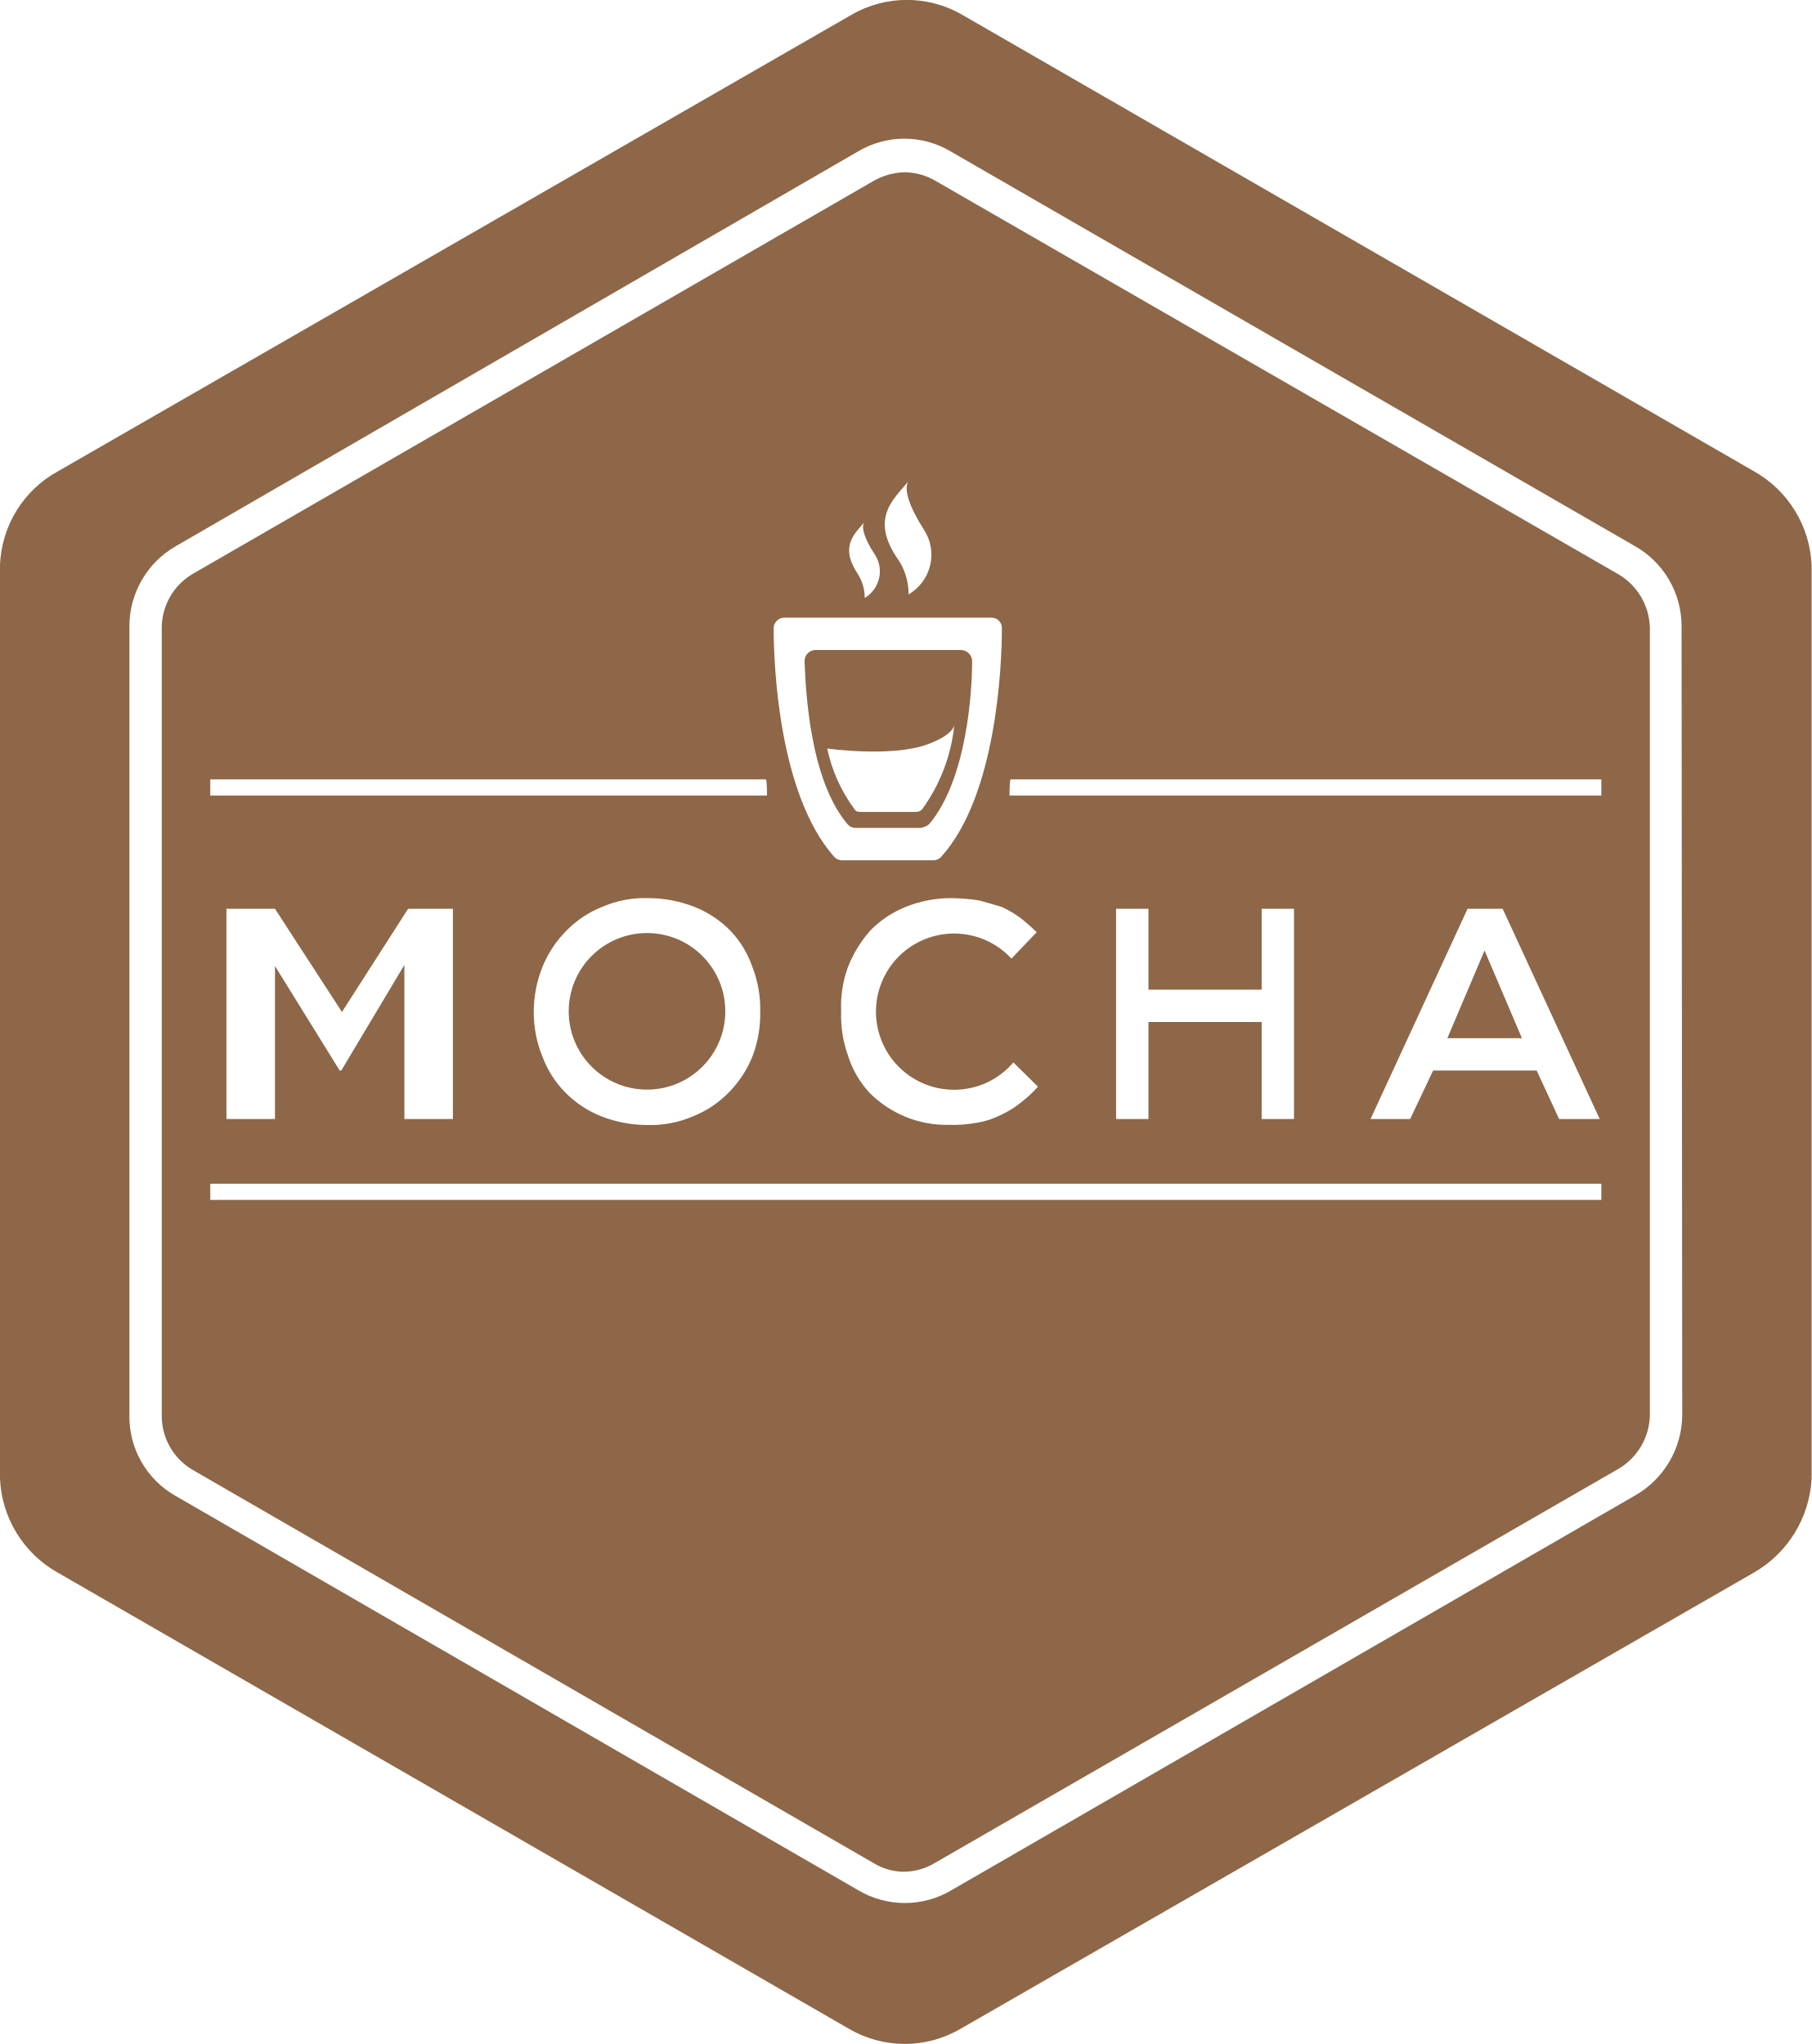
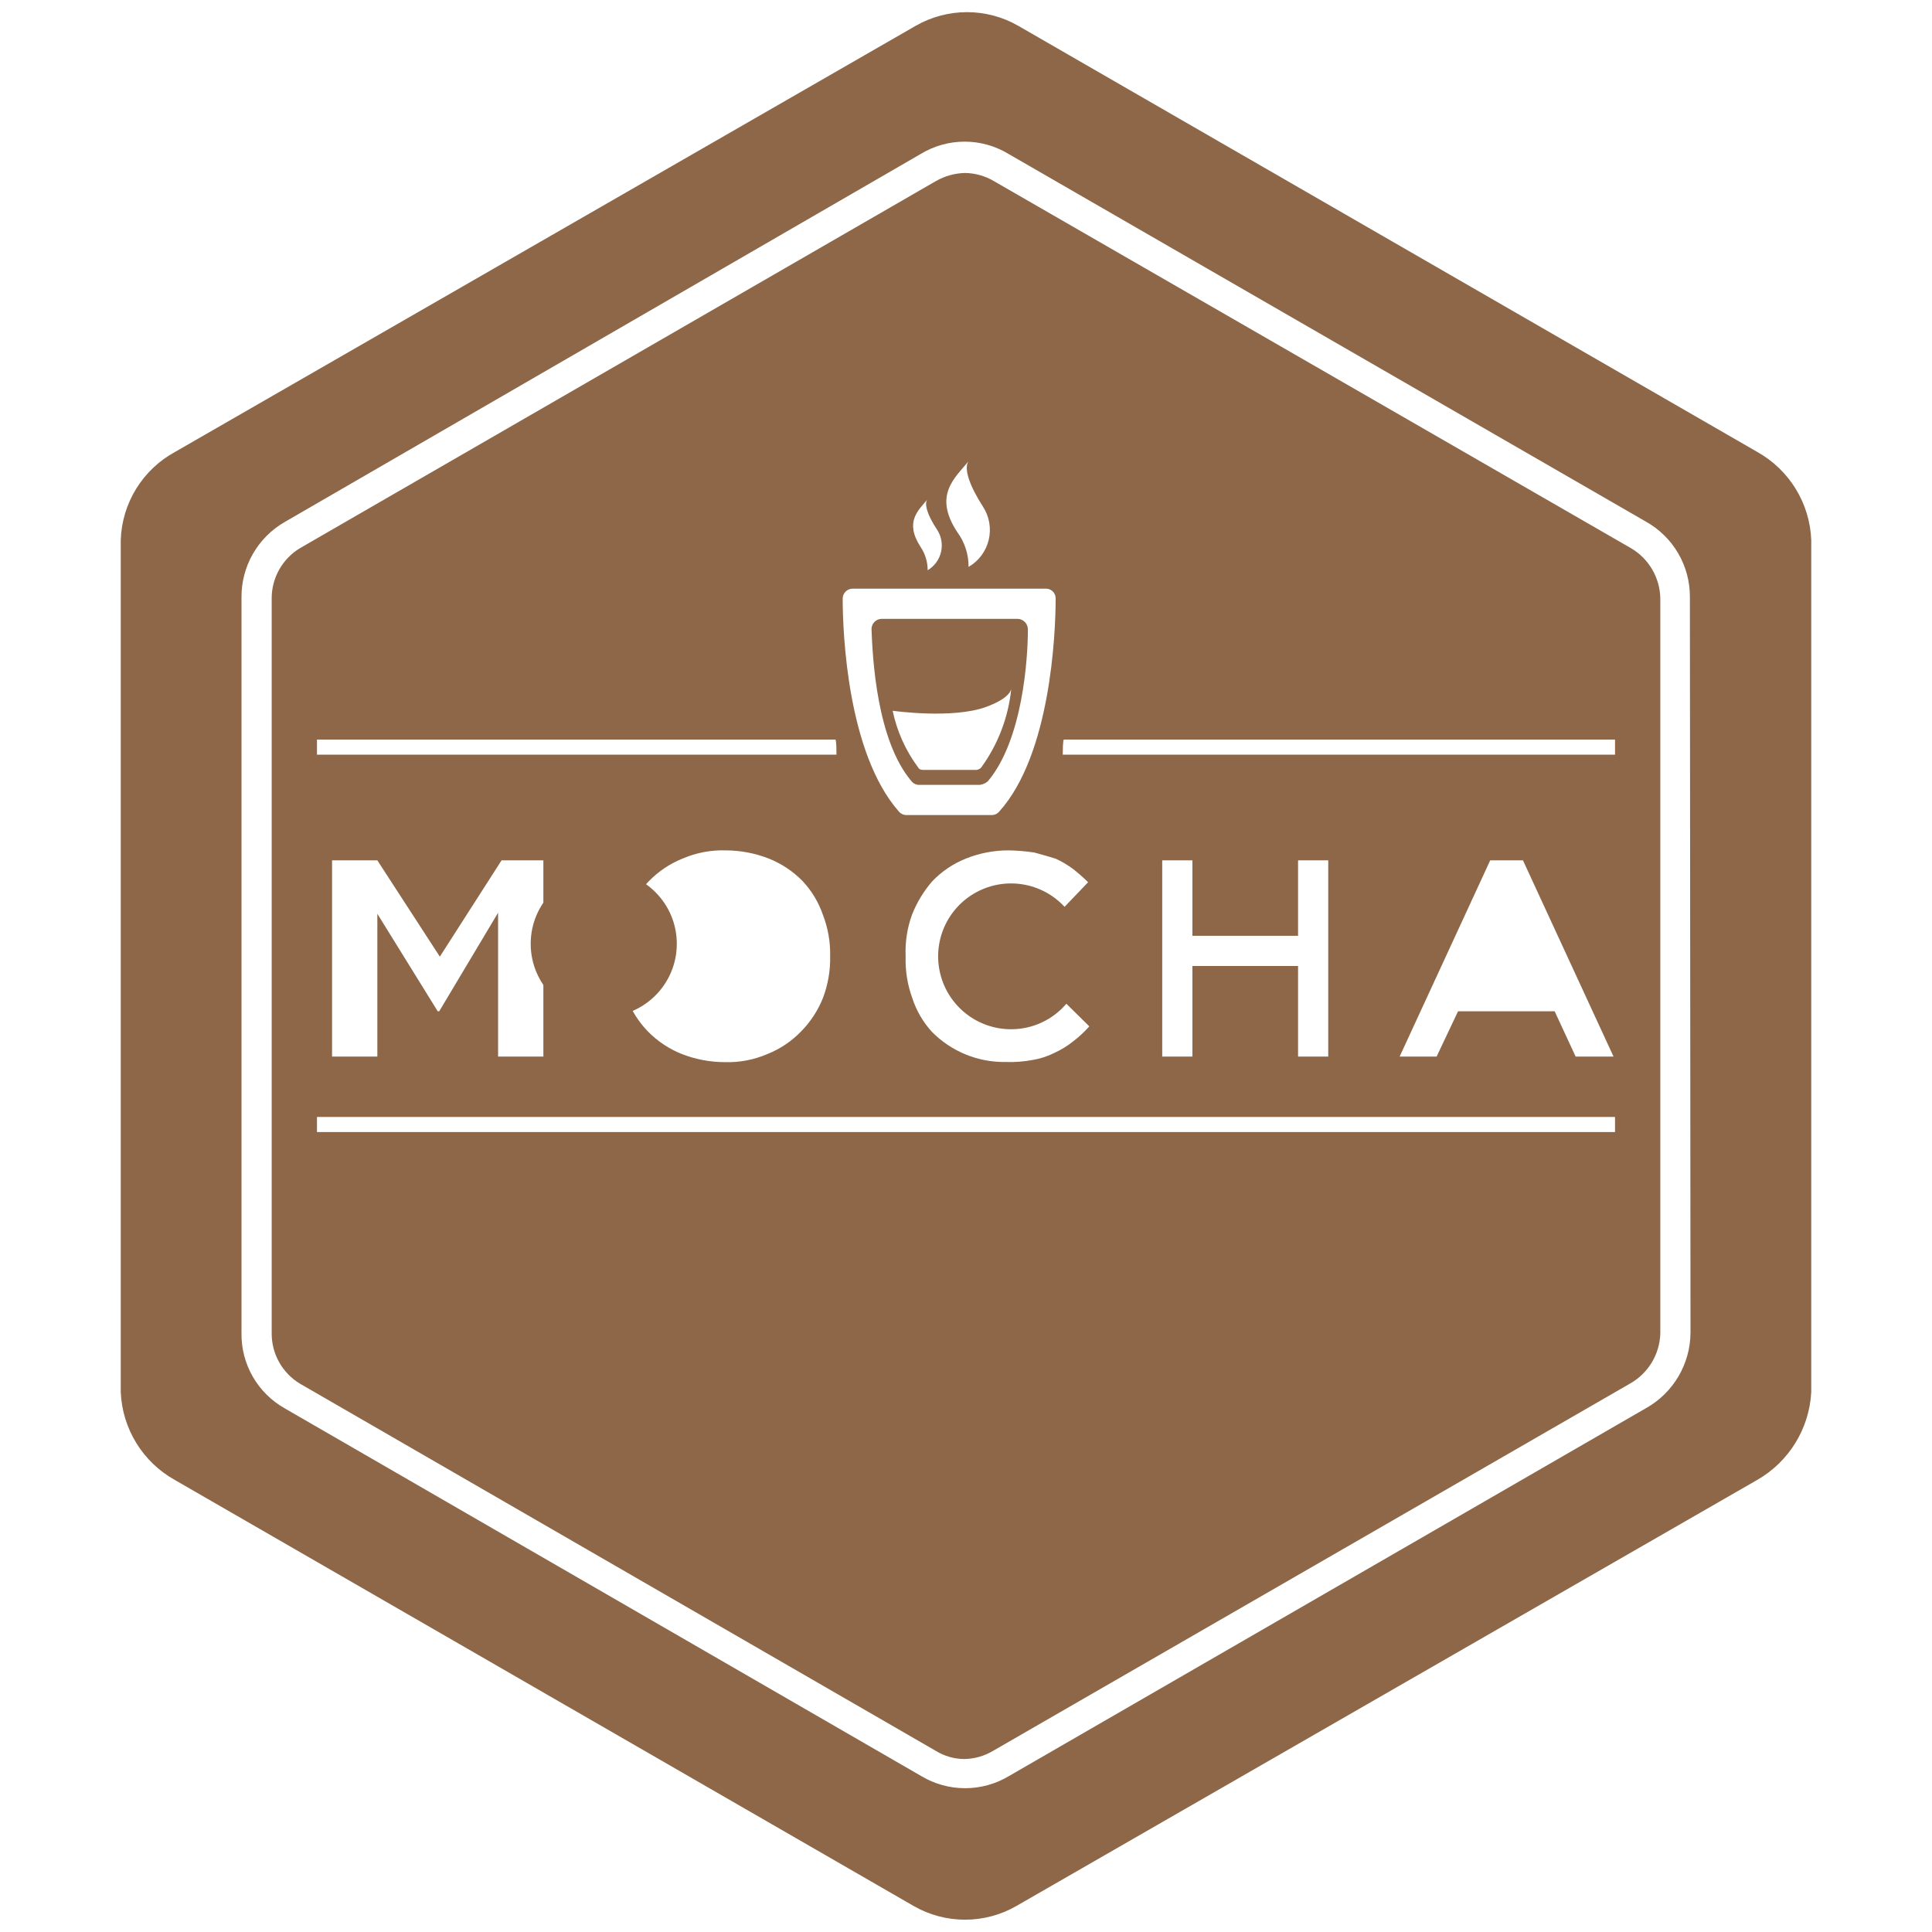
- <svg xmlns="http://www.w3.org/2000/svg" id="Layer_1" data-name="Layer 1" viewBox="0 0 112 126.38">
-   <defs>
-     <style>.cls-1{fill:#8d6748;}</style>
-   </defs>
+ <svg xmlns="http://www.w3.org/2000/svg" id="Layer_1" data-name="Layer 1" viewBox="0 0 128 128">
  <g id="plain">
-     <polygon class="cls-1" points="91.78 58.77 89.48 64.19 94.09 64.19 91.78 58.77" />
-     <path class="cls-1" d="M60.91,52h4a1,1,0,0,0,.54-.24C67.77,49,68.1,43.6,68.1,41.7a.7.7,0,0,0-.68-.7h-9a.68.68,0,0,0-.68.68c.07,1.9.34,7.36,2.65,10.08A.65.65,0,0,0,60.91,52Zm4.41-5.16C67,46.23,67,45.62,67,45.62a10.69,10.69,0,0,1-2,5.24.51.51,0,0,1-.41.15H61.25c-.14,0-.34,0-.41-.15a9.6,9.6,0,0,1-1.7-3.77S63.08,47.65,65.32,46.84Z" transform="translate(-8 -0.81)" />
-     <path class="cls-1" d="M116.42,29.94,67.48,1.72a6.83,6.83,0,0,0-6.83,0L11.6,29.94A6.9,6.9,0,0,0,8,35.78V92.22a7,7,0,0,0,3.58,5.83l48.94,28.22a6.83,6.83,0,0,0,6.83,0L116.4,98.06a7.14,7.14,0,0,0,3.6-5.83V35.78A7,7,0,0,0,116.42,29.94ZM112,88.29a5.77,5.77,0,0,1-2.94,5L66.86,117.66a5.65,5.65,0,0,1-5.84,0L18.87,93.31a5.63,5.63,0,0,1-2.87-5V39.58a5.71,5.71,0,0,1,2.87-5L61,10.2a5.6,5.6,0,0,1,5.82,0l42.21,24.35a5.69,5.69,0,0,1,2.93,5Z" transform="translate(-8 -0.81)" />
-     <circle class="cls-1" cx="40" cy="62.53" r="4.84" />
-     <path class="cls-1" d="M108.06,36.32,65.85,12a3.87,3.87,0,0,0-1.91-.54A4.06,4.06,0,0,0,62,12L19.87,36.32A3.88,3.88,0,0,0,18,39.65V88.35a3.87,3.87,0,0,0,1.87,3.32L62,116a3.62,3.62,0,0,0,1.89.54,3.82,3.82,0,0,0,1.9-.54l42.23-24.35A3.94,3.94,0,0,0,110,88.35V39.65A3.94,3.94,0,0,0,108.06,36.32ZM67,68.19a4.8,4.8,0,0,0,3.65-1.69L72.17,68a7.7,7.7,0,0,1-1.08,1,5.9,5.9,0,0,1-1.22.75,5,5,0,0,1-1.42.47,8.33,8.33,0,0,1-1.83.14,6.72,6.72,0,0,1-4.88-2,6.1,6.1,0,0,1-1.3-2.24A7.34,7.34,0,0,1,60,63.39v-.07a7.12,7.12,0,0,1,.42-2.71,7.63,7.63,0,0,1,1.36-2.24A6.35,6.35,0,0,1,64,56.88a7.53,7.53,0,0,1,2.83-.54,13.09,13.09,0,0,1,1.69.14c.54.14.95.27,1.42.41a6.43,6.43,0,0,1,1.15.68,11.79,11.79,0,0,1,1,.88l-1.56,1.63A4.83,4.83,0,1,0,67,68.19ZM64.17,30.56c-.34.47.07,1.63.95,3a2.83,2.83,0,0,1-.95,4,3.83,3.83,0,0,0-.75-2.31C61.8,32.79,63.29,31.64,64.17,30.56Zm-2.71,2.51c-.27.27,0,1.09.61,2a1.91,1.91,0,0,1-.61,2.71A2.74,2.74,0,0,0,61,36.25C59.9,34.56,60.85,33.81,61.46,33.07ZM56.5,39H69.26a.64.64,0,0,1,.68.63C69.94,42,69.6,50,66.2,53.77a.64.64,0,0,1-.47.23H60a.67.67,0,0,1-.47-.26C56.16,49.88,55.83,42,55.83,39.66A.66.66,0,0,1,56.5,39ZM21,49H55.35s.07,0,.07,1H21ZM55,63.32v.07a7.37,7.37,0,0,1-.47,2.71,6.7,6.7,0,0,1-1.46,2.24,6.4,6.4,0,0,1-2.22,1.49,6.63,6.63,0,0,1-2.84.54,7.86,7.86,0,0,1-2.84-.54,6.47,6.47,0,0,1-2.24-1.49,6.3,6.3,0,0,1-1.41-2.24A7.16,7.16,0,0,1,41,63.39v-.07a7.43,7.43,0,0,1,.53-2.71A6.79,6.79,0,0,1,43,58.37a6.46,6.46,0,0,1,2.23-1.49,6.66,6.66,0,0,1,2.85-.54,7.88,7.88,0,0,1,2.85.54,6.48,6.48,0,0,1,2.24,1.49,6.18,6.18,0,0,1,1.35,2.24A7.14,7.14,0,0,1,55,63.32ZM29.1,67H29l-4-6.46V70H22V57h3l4.14,6.38L33.23,57H36V70H33V60.47ZM107,75H21V74h86ZM86,62V57h2V70H86V64H79v6H77V57h2v5Zm6.73,8,6-13h2.17l6,13h-2.51L103,67H96.6l-1.42,3ZM107,50H70.41c0-1,.07-1,.07-1H107Z" transform="translate(-8 -0.81)" />
+     <polygon fill="#8d6748" points="91.78 58.77 89.48 64.19 94.09 64.19 91.78 58.77" />
+     <path fill="#8d6748" d="M60.91,52h4a1,1,0,0,0,.54-.24C67.77,49,68.1,43.6,68.1,41.7a.7.7,0,0,0-.68-.7h-9a.68.68,0,0,0-.68.68c.07,1.9.34,7.36,2.65,10.08A.65.65,0,0,0,60.91,52Zm4.41-5.16C67,46.23,67,45.62,67,45.62a10.69,10.69,0,0,1-2,5.24.51.51,0,0,1-.41.15H61.25c-.14,0-.34,0-.41-.15a9.6,9.6,0,0,1-1.7-3.77S63.08,47.65,65.32,46.84Z" />
+     <path fill="#8d6748" d="M116.42,29.94,67.48,1.72a6.83,6.83,0,0,0-6.83,0L11.6,29.94A6.9,6.9,0,0,0,8,35.78V92.22a7,7,0,0,0,3.58,5.83l48.94,28.22a6.83,6.83,0,0,0,6.83,0L116.4,98.06a7.14,7.14,0,0,0,3.6-5.83V35.78A7,7,0,0,0,116.42,29.94ZM112,88.29a5.77,5.77,0,0,1-2.94,5L66.86,117.66a5.65,5.65,0,0,1-5.84,0L18.87,93.31a5.63,5.63,0,0,1-2.87-5V39.58a5.71,5.71,0,0,1,2.87-5L61,10.2a5.6,5.6,0,0,1,5.82,0l42.21,24.35a5.69,5.69,0,0,1,2.93,5Z" />
+     <circle fill="#8d6748" cx="40" cy="62.53" r="4.84" />
+     <path fill="#8d6748" d="M108.06,36.32,65.85,12a3.87,3.87,0,0,0-1.91-.54A4.06,4.06,0,0,0,62,12L19.87,36.32A3.88,3.88,0,0,0,18,39.65V88.35a3.87,3.87,0,0,0,1.87,3.32L62,116a3.62,3.62,0,0,0,1.89.54,3.82,3.82,0,0,0,1.9-.54l42.23-24.35A3.94,3.94,0,0,0,110,88.35V39.65A3.94,3.94,0,0,0,108.06,36.32ZM67,68.19a4.8,4.8,0,0,0,3.65-1.69L72.17,68a7.7,7.7,0,0,1-1.08,1,5.9,5.9,0,0,1-1.22.75,5,5,0,0,1-1.42.47,8.33,8.33,0,0,1-1.83.14,6.72,6.72,0,0,1-4.88-2,6.1,6.1,0,0,1-1.3-2.24A7.34,7.34,0,0,1,60,63.39v-.07a7.12,7.12,0,0,1,.42-2.71,7.63,7.63,0,0,1,1.36-2.24A6.35,6.35,0,0,1,64,56.88a7.53,7.53,0,0,1,2.83-.54,13.09,13.09,0,0,1,1.69.14c.54.14.95.27,1.42.41a6.43,6.43,0,0,1,1.15.68,11.79,11.79,0,0,1,1,.88l-1.56,1.63A4.83,4.83,0,1,0,67,68.19ZM64.17,30.56c-.34.47.07,1.63.95,3a2.83,2.83,0,0,1-.95,4,3.83,3.83,0,0,0-.75-2.31C61.8,32.79,63.29,31.64,64.17,30.56Zm-2.71,2.51c-.27.27,0,1.09.61,2a1.91,1.91,0,0,1-.61,2.71A2.74,2.74,0,0,0,61,36.25C59.9,34.56,60.85,33.81,61.46,33.07ZM56.5,39H69.26a.64.64,0,0,1,.68.63C69.94,42,69.6,50,66.2,53.77a.64.64,0,0,1-.47.23H60a.67.67,0,0,1-.47-.26C56.16,49.88,55.83,42,55.83,39.66A.66.66,0,0,1,56.5,39ZM21,49H55.35s.07,0,.07,1H21ZM55,63.32v.07a7.37,7.37,0,0,1-.47,2.71,6.7,6.7,0,0,1-1.46,2.24,6.4,6.4,0,0,1-2.22,1.49,6.63,6.63,0,0,1-2.84.54,7.86,7.86,0,0,1-2.84-.54,6.47,6.47,0,0,1-2.24-1.49,6.3,6.3,0,0,1-1.41-2.24A7.16,7.16,0,0,1,41,63.39v-.07a7.43,7.43,0,0,1,.53-2.71A6.79,6.79,0,0,1,43,58.37a6.46,6.46,0,0,1,2.23-1.49,6.66,6.66,0,0,1,2.85-.54,7.88,7.88,0,0,1,2.85.54,6.48,6.48,0,0,1,2.24,1.49,6.18,6.18,0,0,1,1.35,2.24A7.14,7.14,0,0,1,55,63.32ZM29.1,67H29l-4-6.46V70H22V57h3l4.14,6.38L33.23,57H36V70H33V60.47ZM107,75H21V74h86ZM86,62V57h2V70H86V64H79v6H77V57h2v5Zm6.73,8,6-13h2.17l6,13h-2.51L103,67H96.6l-1.42,3ZM107,50H70.41c0-1,.07-1,.07-1H107Z" />
  </g>
</svg>
